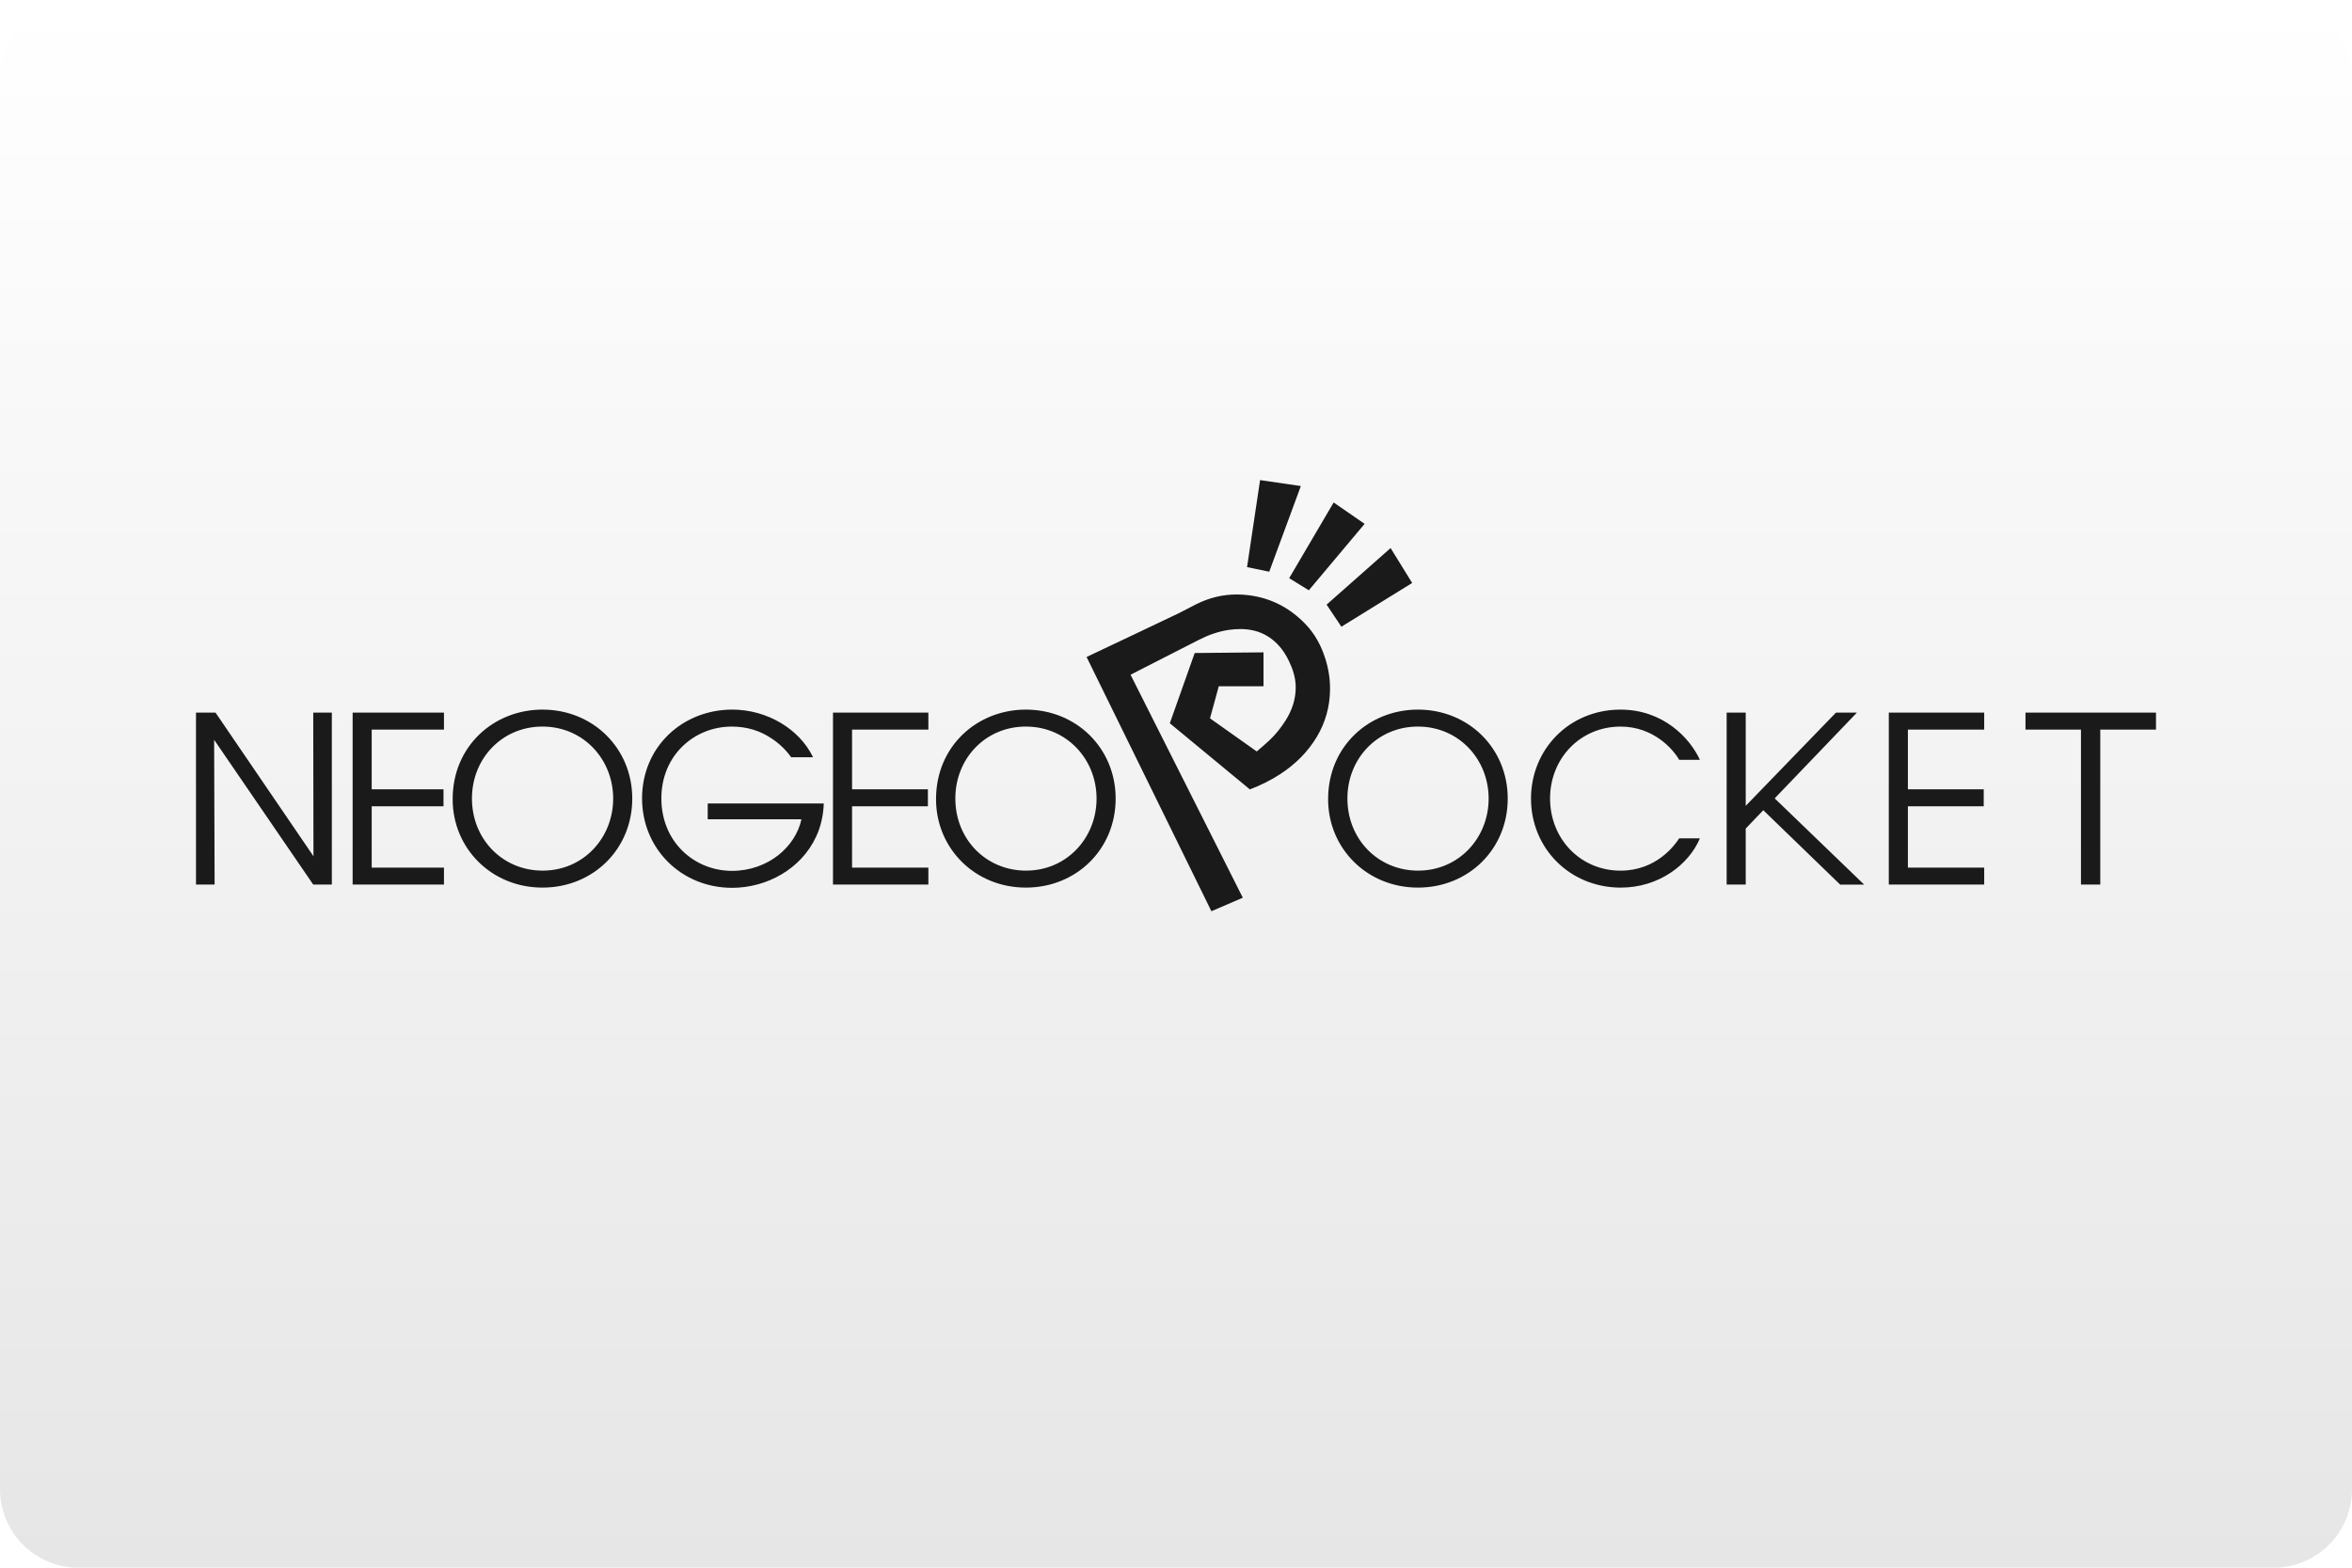
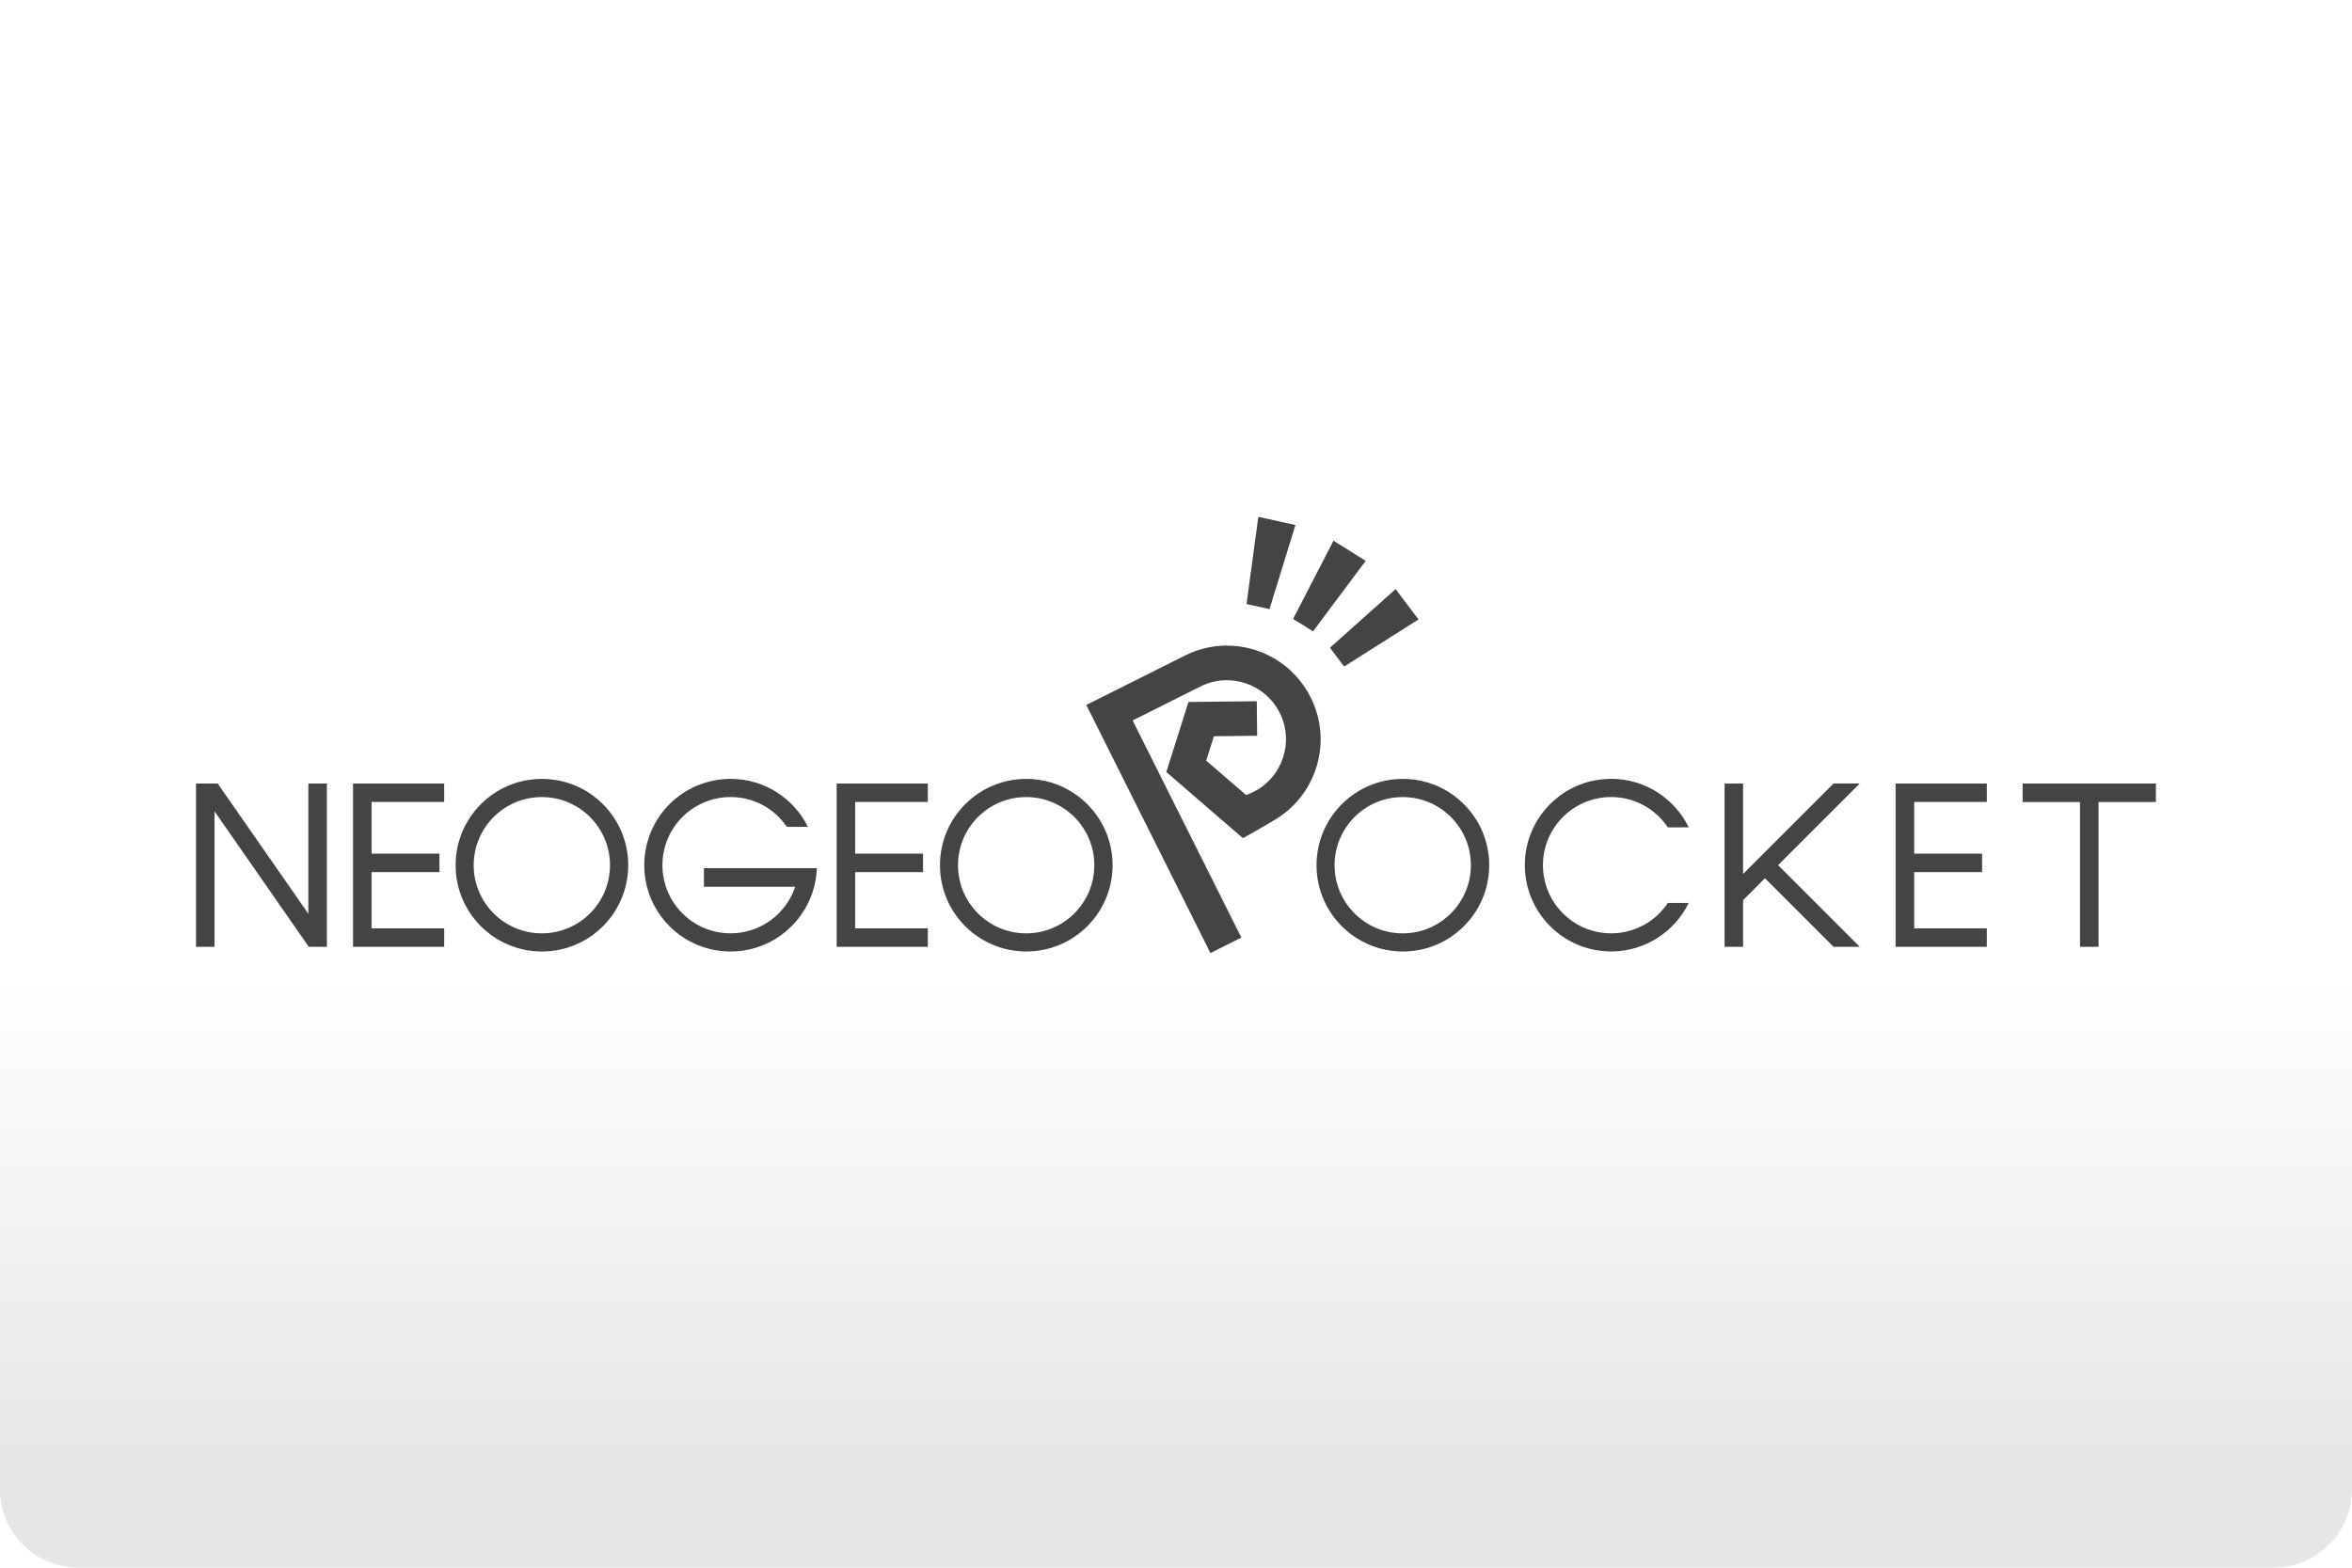
- <svg xmlns="http://www.w3.org/2000/svg" width="480" height="320" version="1.1" viewBox="0 0 480 320">
+ <svg xmlns="http://www.w3.org/2000/svg" width="480" height="320" version="1.1" viewBox="0 0 480 320" xml:space="preserve">
  <defs>
-     <linearGradient id="a" x1="81.598" x2="81.598" y2="84.667" gradientTransform="scale(3.7795)" gradientUnits="userSpaceOnUse">
+     <linearGradient id="a" x2="0" y1="200" y2="300" gradientUnits="userSpaceOnUse">
      <stop stop-color="#fff" offset="0" />
      <stop stop-color="#e6e6e6" offset="1" />
    </linearGradient>
  </defs>
-   <rect width="480" height="320" ry="16" fill="url(#a)" stroke-linecap="square" stroke-linejoin="round" stroke-width="2" style="paint-order:stroke fill markers" />
-   <path d="m257.16 97.999c-0.889 5.93-1.776 11.846-2.662 17.764 1.523 0.313 3.007 0.62 4.532 0.933 2.151-5.831 4.294-11.64 6.449-17.482-2.793-0.408-5.542-0.811-8.319-1.216zm15.014 4.569c-3.046 5.184-6.063 10.324-9.077 15.451 1.357 0.838 2.677 1.651 4.01 2.472 3.809-4.535 7.592-9.042 11.385-13.561-2.1-1.448-4.189-2.893-6.318-4.362zm11.621 9.302c-4.37 3.865-8.709 7.706-13.06 11.552 1.014 1.516 2.006 2.997 3.018 4.506 4.825-2.983 9.634-5.956 14.445-8.931-1.478-2.391-2.93-4.744-4.403-7.127zm-31.39 9.475c-2.924-9e-3 -5.699 0.696-8.326 2.015-1.262 0.634-2.498 1.319-3.769 1.934-2.829 1.367-5.672 2.704-8.51 4.051-2.503 1.188-5.006 2.372-7.509 3.557-0.847 0.401-1.692 0.803-2.54 1.204 8.499 17.311 16.989 34.604 25.473 51.893 1e-3 -5.8e-4 3e-3 -8e-4 4e-3 -1e-3l1e-3 1e-3c2.151-0.925 4.257-1.833 6.405-2.756-7.647-15.192-15.273-30.342-22.903-45.502 0.042-0.029 0.077-0.058 0.116-0.077 1.903-0.973 3.806-1.946 5.708-2.917 0.82-0.418 1.639-0.837 2.458-1.254 1.048-0.534 2.096-1.069 3.143-1.604 0.822-0.419 1.644-0.837 2.465-1.258 1.94-0.996 3.949-1.719 6.055-2.04 0.768-0.117 1.549-0.18 2.344-0.184 0.197-1e-3 0.394 2e-3 0.593 8e-3 2e-3 6e-5 4e-3 -6e-5 6e-3 0 0.134 5e-3 0.268 0.011 0.401 0.019 2e-3 1.2e-4 4e-3 -1.2e-4 6e-3 0 0.403 0.027 0.8 0.074 1.189 0.142 1e-3 2.3e-4 3e-3 -2.3e-4 4e-3 0 1.563 0.271 3.015 0.878 4.33 1.879 1.549 1.18 2.645 2.713 3.484 4.445 0.795 1.644 1.361 3.354 1.396 5.199 0.046 2.563-0.732 4.881-2.107 7.033-0.921 1.439-1.972 2.764-3.205 3.936-0.848 0.807-1.755 1.551-2.635 2.322-3.223-2.284-6.378-4.516-9.544-6.759 0.601-2.194 1.195-4.368 1.792-6.548h9.13v-6.923c-2e-3 2e-5 -4e-3 -2e-5 -6e-3 0-4.712 0.044-9.377 0.09-14.038 0.136-1.699 4.794-3.388 9.561-5.079 14.337 5.458 4.509 10.896 9.003 16.34 13.502 1e-3 -5.2e-4 3e-3 -8.6e-4 4e-3 -1e-3l1e-3 1e-3c2.163-0.825 4.216-1.838 6.146-3.092 3.08-1.998 5.644-4.508 7.53-7.669 1.751-2.938 2.63-6.14 2.679-9.558 0.029-2.118-0.292-4.188-0.916-6.218-0.827-2.69-2.107-5.125-4.06-7.165-3.09-3.232-6.771-5.201-11.038-5.851-0.156-0.024-0.314-0.046-0.471-0.066-2e-3 -2.3e-4 -4e-3 2.3e-4 -6e-3 0-0.158-0.02-0.316-0.04-0.475-0.056-2e-3 -1.9e-4 -4e-3 1.9e-4 -6e-3 0-0.159-0.017-0.32-0.033-0.481-0.045-2e-3 -1.4e-4 -4e-3 1.5e-4 -6e-3 0-0.161-0.013-0.323-0.025-0.485-0.034-2e-3 -1.1e-4 -4e-3 1e-4 -6e-3 0-0.163-9e-3 -0.326-0.016-0.491-0.022-1e-3 -5e-5 -3e-3 5e-5 -4e-3 0-0.196-7e-3 -0.393-0.012-0.587-0.013zm-102.95 23.5c-10.16 0-18.422 7.59-18.422 18.119 0 10.388 8.118 18.261 18.373 18.261 7.074 0 14.101-3.841 17.14-10.434 1.045-2.183 1.52-4.743 1.567-6.784h-23.68v3.225h19.123c-0.57 2.753-2.279 5.408-4.749 7.354-2.421 1.898-5.698 3.177-9.401 3.177-7.691 0-14.434-5.881-14.434-14.798 0-8.774 6.695-14.655 14.387-14.655 3.133 0 5.887 0.901 8.166 2.467 1.519 0.996 2.849 2.278 3.941 3.795v-3e-3h4.462c-2.754-5.738-9.352-9.723-16.475-9.723zm-38.748 1e-3c-9.924 0-18.328 7.448-18.328 18.261v0.047c0 10.008 7.929 18.024 18.328 18.024 10.351 0 18.327-7.872 18.327-18.166 0-10.292-8.024-18.166-18.327-18.166zm98.649 0c-9.923 0-18.327 7.448-18.327 18.261v0.047c0 10.008 7.929 18.024 18.327 18.024 10.351 0 18.328-7.872 18.328-18.166 0-10.292-8.025-18.166-18.328-18.166zm80.016 0c-9.925 0-18.328 7.448-18.328 18.261v0.047c0 10.008 7.931 18.024 18.328 18.024 10.352 0 18.328-7.872 18.328-18.166 0-10.292-8.024-18.166-18.328-18.166zm41.356 3e-3c-10.539 0-18.279 8.157-18.279 18.166 0 10.149 7.929 18.166 18.327 18.166 7.739 0 13.864-4.65 16.142-10.057l-4.227 1e-3c-0.854 1.328-4.604 6.594-11.964 6.594-8.168 0-14.387-6.451-14.387-14.751 0-8.157 6.173-14.655 14.387-14.655 6.79 0 10.776 4.696 11.964 6.782h4.225c-2.042-4.458-7.501-10.245-16.189-10.245zm-290.73 0.614v35.099h3.799l-0.096-29.55 20.224 29.55h3.798v-35.099h-3.798l0.048 29.312-19.987-29.312zm31.969 0v35.099h18.639v-3.462h-14.748v-12.523h14.653v-3.462h-14.653v-12.19h14.748v-3.462zm98.03 0v35.099h19.466v-3.462h-15.572v-12.523h15.477v-3.462h-15.477v-12.19h15.572v-3.462zm182.38 0v35.099h3.894v-11.438l3.584-3.74 15.688 15.179h4.892l-18.254-17.599 16.779-17.501h-4.272l-18.418 19.029v-19.029zm33.092 0v35.099h19.469v-3.462h-15.573v-12.523h15.477v-3.462h-15.477v-12.19h15.573v-3.462zm27.896 0v3.462h11.323v31.637h3.941v-31.637h11.368v-3.462zm-302.66 2.845c8.357 0 14.434 6.688 14.434 14.703 0 8.018-6.078 14.703-14.387 14.703-8.215 0-14.435-6.451-14.435-14.703v-0.048c0-8.11 6.127-14.655 14.388-14.655zm98.649 0c8.357 0 14.434 6.688 14.434 14.703 0 8.018-6.076 14.703-14.385 14.703-8.214 0-14.434-6.451-14.434-14.703v-0.048c0-8.11 6.124-14.655 14.385-14.655zm80.016 0c8.358 0 14.435 6.688 14.435 14.703 0 8.018-6.079 14.703-14.388 14.703-8.215 0-14.435-6.451-14.435-14.703v-0.048c0-8.11 6.128-14.655 14.388-14.655z" fill="#1a1a1a" stroke-width=".705" />
-   <style type="text/css">.st0{fill:#FC0C18;}
- 	.st1{fill:#FC0C18;}</style>
+   <rect width="480" height="320" ry="16" fill="url(#a)" />
+   <path d="m256.8 105.5-2.406 17.8 4.688 1.031 5.293-17.17zm15.34 4.865-8.238 15.97 4.062 2.541 10.75-14.39zm12.68 9.885-13.4 11.97 2.896 3.834 15.18-9.615zm-34.71 11.53c-2.783 0.041-5.601 0.692-8.258 2.02l-13.85 6.938-5.271 2.635-1.041 0.521 25.34 50.65 6.312-3.156-22.19-44.33 13.86-6.938c5.938-2.979 13.18-0.551 16.16 5.396 2.979 5.938 0.562 13.17-5.375 16.14 0 0-0.988 0.448-1.488 0.625l-8.146-7.02 1.572-4.98 8.824-0.094-0.074-7.051-13.94 0.156-4.52 14.29 0.312 0.272 15.31 13.23c1.458-0.729 5.979-3.428 5.979-3.428 8.948-4.927 12.48-16.08 7.865-25.29-3.392-6.798-10.28-10.69-17.39-10.58zm78.69 27.2c-9.729 0-17.61 7.884-17.61 17.61 0 9.729 7.884 17.62 17.61 17.62 6.958 0 12.98-4.042 15.84-9.906h-4.27v0.021c-2.49 3.729-6.741 6.188-11.57 6.188-7.677 0-13.91-6.229-13.91-13.91s6.229-13.91 13.91-13.91c4.823 0 9.074 2.458 11.57 6.188h4.27c-2.865-5.865-8.875-9.906-15.84-9.906zm-218.2 0.01c-9.729 0-17.62 7.886-17.62 17.62s7.886 17.61 17.62 17.61 17.61-7.884 17.61-17.61-7.884-17.62-17.61-17.62zm38.49 0c-9.729 0-17.61 7.886-17.61 17.62s7.884 17.61 17.61 17.61c9.521 0 17.27-7.552 17.61-17h-23.04v3.781h18.63c-1.844 5.521-7.042 9.512-13.19 9.512-7.677 0-13.91-6.229-13.91-13.91s6.229-13.91 13.91-13.91c4.781 0 8.99 2.405 11.49 6.082h4.291c-2.885-5.802-8.865-9.791-15.78-9.791zm60.36 0c-9.729 0-17.62 7.886-17.62 17.62s7.886 17.61 17.62 17.61c9.729 0 17.61-7.884 17.61-17.61s-7.884-17.62-17.61-17.62zm76.85 0c-9.729 0-17.62 7.886-17.62 17.62s7.886 17.61 17.62 17.61c9.729 0 17.62-7.884 17.62-17.61s-7.886-17.62-17.62-17.62zm-246.3 0.947v33.33h3.781v-27.66l19.24 27.66h3.688v-33.33h-3.781v26.58l-18.5-26.58zm32.05 0v33.33h18.6v-3.781h-14.82v-11.47h13.85v-3.771h-13.85v-10.54h14.82v-3.771h-14.82zm98.7 0v33.33h18.6v-3.781h-14.83v-11.47h13.85v-3.771h-13.85v-10.54h14.83v-3.771h-14.83zm181.2 0v33.33h3.781v-9.521l4.469-4.479 14 14h5.344l-16.67-16.67 16.67-16.67h-5.344l-18.47 18.47v-18.47zm34.91 0v33.33h18.61v-3.781h-14.82v-11.47h13.86v-3.771h-13.86v-10.54h14.82v-3.771h-14.82zm25.92 0v3.771h11.71v29.56h3.781v-29.56h11.71v-3.771h-15.49zm-302.2 2.762c7.677 0 13.91 6.229 13.91 13.91 0 7.677-6.229 13.91-13.91 13.91-7.677 0-13.91-6.229-13.91-13.91 0-7.677 6.229-13.91 13.91-13.91zm98.84 0c7.677 0 13.91 6.229 13.91 13.91 0 7.677-6.229 13.91-13.91 13.91-7.677 0-13.91-6.229-13.91-13.91 0-7.677 6.229-13.91 13.91-13.91zm76.85 0c7.677 0 13.91 6.229 13.91 13.91 0 7.677-6.229 13.91-13.91 13.91-7.677 0-13.91-6.229-13.91-13.91 0-7.677 6.229-13.91 13.91-13.91z" fill="#444" />
</svg>
